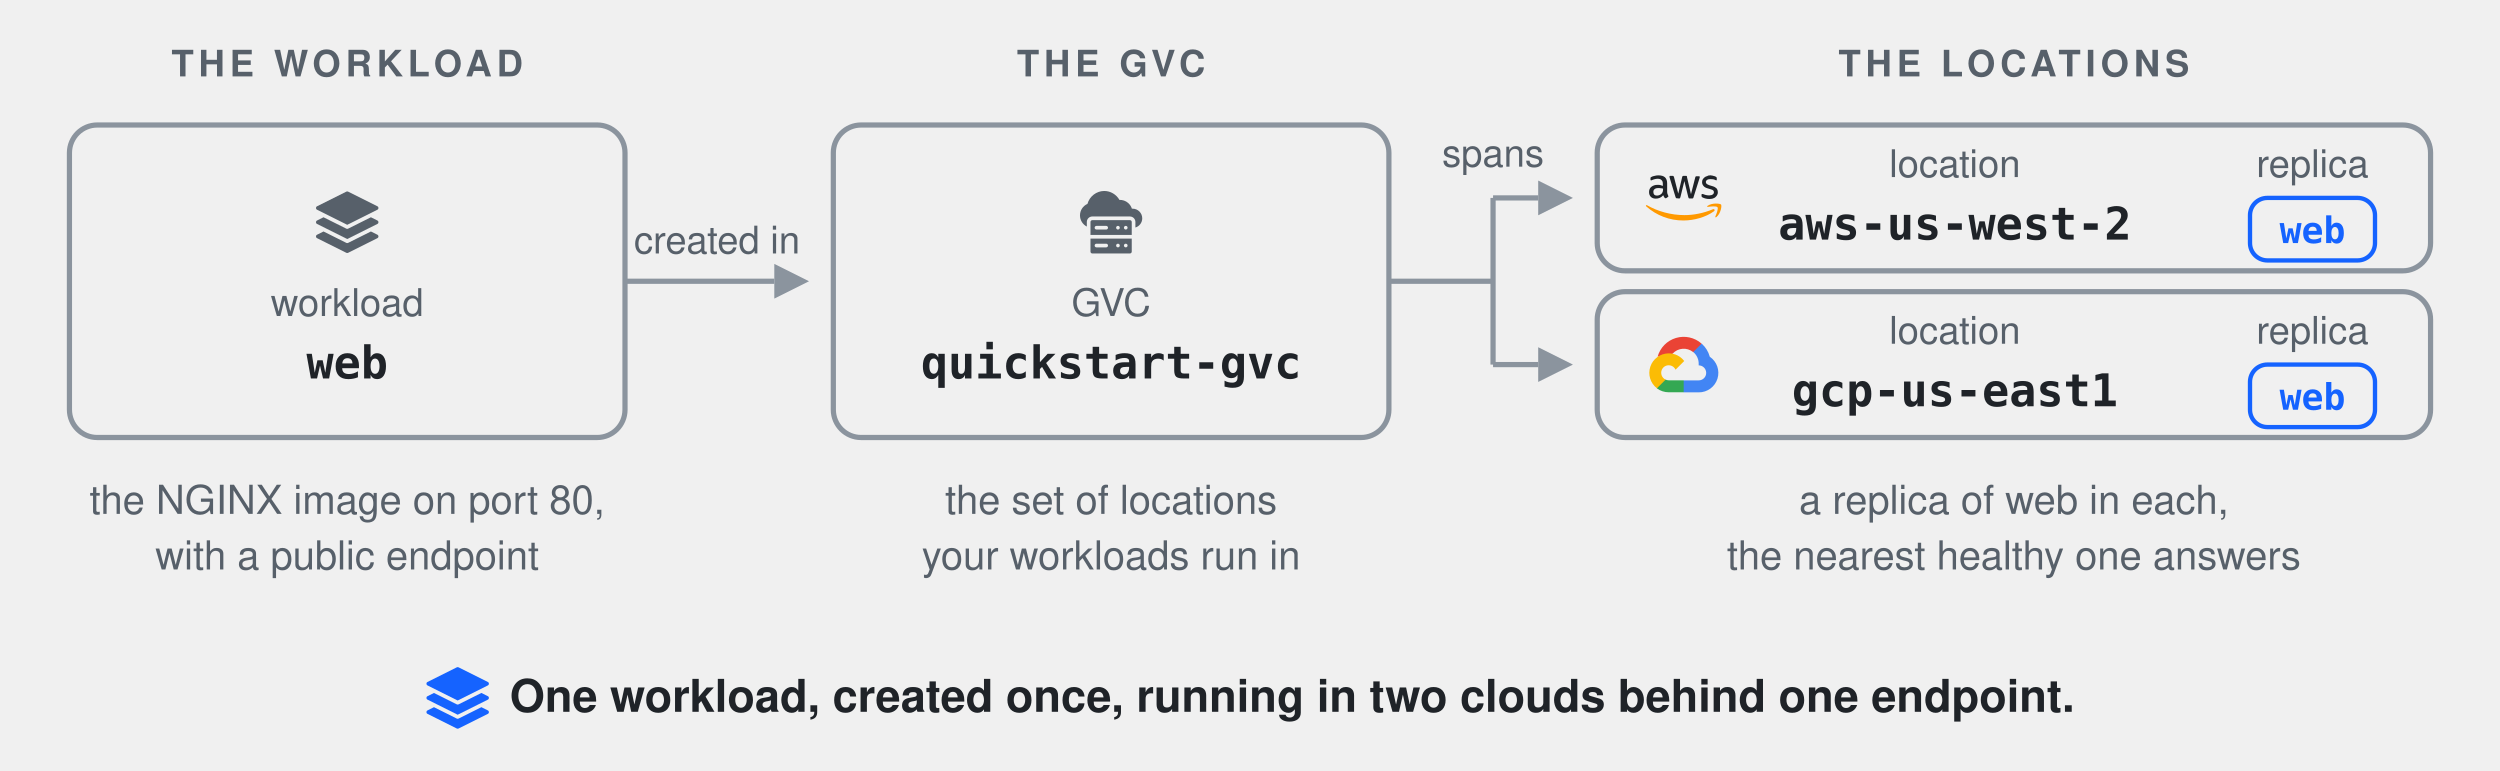
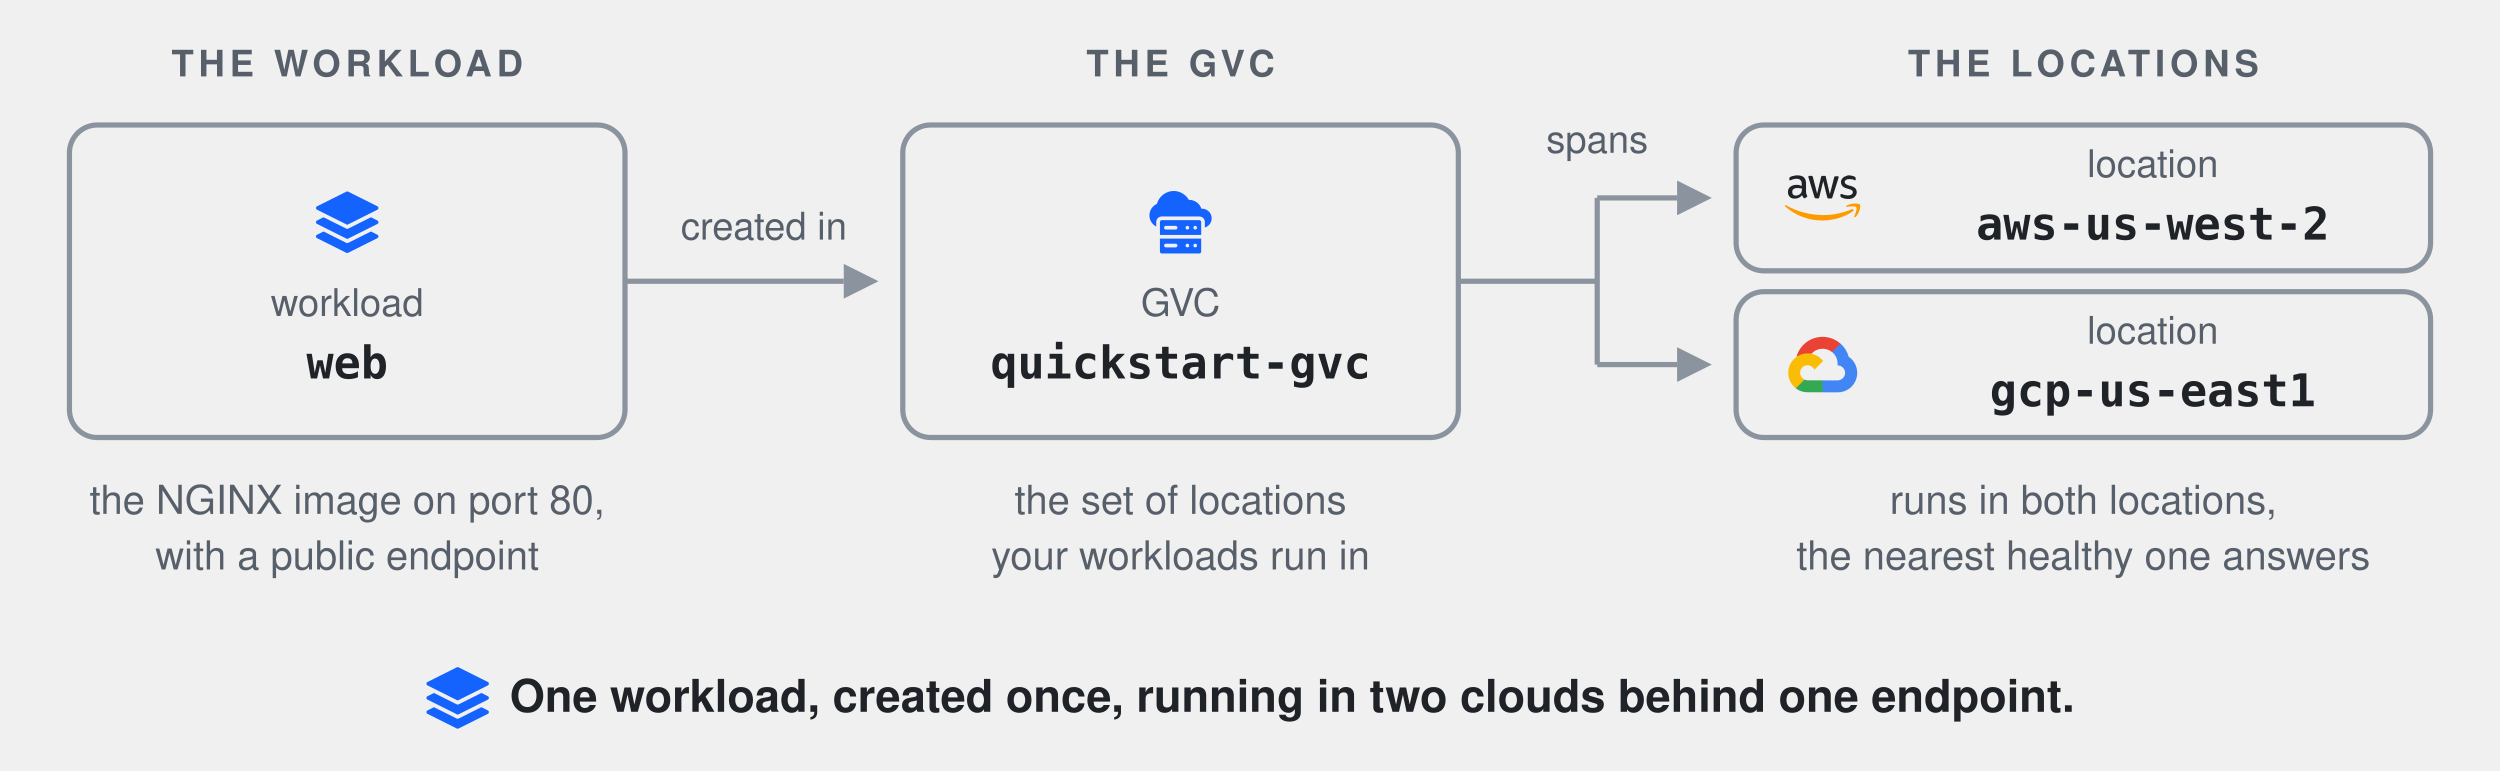
- <svg xmlns="http://www.w3.org/2000/svg" viewBox="0 0 720 222" role="img" aria-label="The workload web is created in the GVC quickstart-gvc, and the GVC spans two locations, aws-us-west-2 on AWS and gcp-us-east1 on Google Cloud, with a replica of web in each. One workload, created once, running in two clouds behind one endpoint.">
+ <svg xmlns="http://www.w3.org/2000/svg" viewBox="0 0 720 222" role="img" aria-label="The workload web is created in the GVC quickstart-gvc, and the GVC spans two locations, aws-us-west-2 on AWS and gcp-us-east1 on Google Cloud. One workload, created once, running in two clouds behind one endpoint.">
  <style>
  .box{fill:none;stroke:#8b949e;stroke-width:1.5}
  .lbl{fill:#57606a;font:600 10.5px ui-sans-serif,-apple-system,"Segoe UI",Helvetica,Arial,sans-serif;letter-spacing:1.4px}
  .kind{fill:#57606a;font:400 11px ui-sans-serif,-apple-system,"Segoe UI",Helvetica,Arial,sans-serif}
  .val{fill:#1f2328;font:600 13px SFMono-Regular,Menlo,Consolas,monospace}
  .vals{fill:#1f2328;font:600 12px SFMono-Regular,Menlo,Consolas,monospace}
  .sub{fill:#57606a;font:400 11.5px ui-sans-serif,-apple-system,"Segoe UI",Helvetica,Arial,sans-serif}
  .sum{fill:#1f2328;font:600 13px ui-sans-serif,-apple-system,"Segoe UI",Helvetica,Arial,sans-serif}
-   .chp{fill:#1563ff;font:600 10.5px SFMono-Regular,Menlo,Consolas,monospace}
-   .chipbox{fill:none;stroke:#1563ff;stroke-width:1.25}
  .line{stroke:#8b949e;stroke-width:1.5;fill:none}
  .head{fill:#8b949e}
-   .ico{fill:#57606a}
+   .ico{fill:#1563ff}
  .icop{fill:#1563ff}
-   .pulse{stroke:#57606a;stroke-width:2;fill:none;stroke-linecap:round;stroke-linejoin:round}
+   .pulse{stroke:#1563ff;stroke-width:2;fill:none;stroke-linecap:round;stroke-linejoin:round}
  .awsl{fill:#1f2328}
  .badge{fill:#1563ff}
  .badget{fill:#ffffff;font:700 11px ui-sans-serif,-apple-system,"Segoe UI",Helvetica,Arial,sans-serif}
  @media (prefers-color-scheme:dark){
    .box{stroke:#6e7681}
    .lbl,.kind,.sub{fill:#9198a1}
    .val,.vals,.sum{fill:#e6edf3}
-     .chp{fill:#64a5ef}
-     .chipbox{stroke:#64a5ef}
    .line{stroke:#6e7681}
    .head{fill:#6e7681}
-     .ico{fill:#9198a1}
-     .pulse{stroke:#9198a1}
+     .ico{fill:#64a5ef}
+     .pulse{stroke:#64a5ef}
    .icop{fill:#64a5ef}
    .awsl{fill:#e6edf3}
  }
</style>
  <text x="100" y="22" class="lbl" text-anchor="middle">THE WORKLOAD</text>
-   <text x="320" y="22" class="lbl" text-anchor="middle">THE GVC</text>
-   <text x="580" y="22" class="lbl" text-anchor="middle">THE LOCATIONS</text>
+   <text x="340" y="22" class="lbl" text-anchor="middle">THE GVC</text>
+   <text x="600" y="22" class="lbl" text-anchor="middle">THE LOCATIONS</text>
  <rect x="20" y="36" width="160" height="90" rx="8" class="box" />
  <g class="ico" transform="translate(91.000,55.000) scale(0.03515)">
    <path d="m263.085 425.468c-2.215 1.108-4.626 1.661-7.038 1.661-2.411 0-4.823-.554-7.038-1.661l-187.143-93.572-53.166 26.583c-11.599 5.8-11.599 22.353 0 28.152l240.309 120.155c4.431 2.215 9.646 2.215 14.076 0l240.309-120.155c11.599-5.8 11.599-22.353 0-28.152l-53.166-26.583z" />
    <path d="m263.085 308.959c-2.215 1.108-4.626 1.661-7.038 1.661-2.411 0-4.823-.554-7.038-1.661l-187.143-93.571-53.166 26.583c-11.599 5.8-11.599 22.353 0 28.152l247.347 123.674 247.347-123.674c11.599-5.8 11.599-22.353 0-28.152l-53.166-26.583z" />
    <path d="m503.394 125.462-240.309-120.155c-4.431-2.215-9.646-2.215-14.076 0l-240.309 120.155c-11.599 5.8-11.599 22.353 0 28.152l247.347 123.674 247.347-123.674c11.6-5.799 11.6-22.352 0-28.152z" />
  </g>
  <text x="100.0" y="91" class="kind" text-anchor="middle">workload</text>
  <text x="100.0" y="109" class="val" text-anchor="middle">web</text>
-   <path class="line" d="M180 81 H223" />
-   <path class="head" d="M233 81 L223 76 L223 86 Z" />
-   <text x="206.5" y="73" class="kind" text-anchor="middle">created in</text>
-   <rect x="240" y="36" width="160" height="90" rx="8" class="box" />
-   <g class="ico" transform="translate(311.000,55.000) scale(0.035156)">
-     <path d="m432 145c-1.904 0-3.803.068-5.694.203-5.7-18.177-16.413-34.576-31.023-47.19-19.639-16.957-45.07-25.904-71.086-24.942-25.498-44.711-73.167-73.071-124.197-73.071-64.102 0-120.825 44.057-137.853 105.863-36.893 16.4-61.147 53.241-61.147 94.137 0 39.874 22.775 74.526 56 91.636v-37.636c0-24.813 20.187-45 45-45h308c24.814 0 45 20.187 45 45v45.569c32.376-9.873 56-40.006 56-75.569 0-43.561-35.44-79-79-79z" />
-     <path d="m410 239h-308c-8.284 0-15 6.716-15 15v105.944h338v-105.944c0-8.284-6.717-15-15-15zm-194.385 77h-79.615c-8.284 0-15-6.716-15-15s6.716-15 15-15h79.615c8.283 0 15 6.716 15 15s-6.717 15-15 15zm96.385-.144c-8.284 0-15-6.716-15-15s6.716-15 15-15c8.283 0 15 6.716 15 15s-6.717 15-15 15zm64 0c-8.284 0-15-6.716-15-15s6.716-15 15-15c8.283 0 15 6.716 15 15s-6.717 15-15 15z" />
-     <path d="m87 497c0 8.284 6.716 15 15 15h308c8.283 0 15-6.716 15-15v-107.056h-338zm289-65c8.283 0 15 6.716 15 15s-6.717 15-15 15c-8.284 0-15-6.716-15-15s6.716-15 15-15zm-64 0c8.283 0 15 6.716 15 15s-6.717 15-15 15c-8.284 0-15-6.716-15-15s6.716-15 15-15zm-176 0h79.615c8.283 0 15 6.716 15 15s-6.717 15-15 15h-79.615c-8.284 0-15-6.716-15-15s6.716-15 15-15z" />
+   <path class="line" d="M180 81 H243" />
+   <path class="head" d="M253 81 L243 76 L243 86 Z" />
+   <text x="220" y="69" class="kind" text-anchor="middle">created in</text>
+   <g transform="translate(20,0)">
+     <rect x="240" y="36" width="160" height="90" rx="8" class="box" />
+     <g class="ico" transform="translate(311.000,55.000) scale(0.035156)">
+       <path d="m432 145c-1.904 0-3.803.068-5.694.203-5.7-18.177-16.413-34.576-31.023-47.19-19.639-16.957-45.07-25.904-71.086-24.942-25.498-44.711-73.167-73.071-124.197-73.071-64.102 0-120.825 44.057-137.853 105.863-36.893 16.4-61.147 53.241-61.147 94.137 0 39.874 22.775 74.526 56 91.636v-37.636c0-24.813 20.187-45 45-45h308c24.814 0 45 20.187 45 45v45.569c32.376-9.873 56-40.006 56-75.569 0-43.561-35.44-79-79-79z" />
+       <path d="m410 239h-308c-8.284 0-15 6.716-15 15v105.944h338v-105.944c0-8.284-6.717-15-15-15zm-194.385 77h-79.615c-8.284 0-15-6.716-15-15s6.716-15 15-15h79.615c8.283 0 15 6.716 15 15s-6.717 15-15 15zm96.385-.144c-8.284 0-15-6.716-15-15s6.716-15 15-15c8.283 0 15 6.716 15 15s-6.717 15-15 15zm64 0c-8.284 0-15-6.716-15-15s6.716-15 15-15c8.283 0 15 6.716 15 15s-6.717 15-15 15z" />
+       <path d="m87 497c0 8.284 6.716 15 15 15h308c8.283 0 15-6.716 15-15v-107.056h-338zm289-65c8.283 0 15 6.716 15 15s-6.717 15-15 15c-8.284 0-15-6.716-15-15s6.716-15 15-15zm-64 0c8.283 0 15 6.716 15 15s-6.717 15-15 15c-8.284 0-15-6.716-15-15s6.716-15 15-15zm-176 0h79.615c8.283 0 15 6.716 15 15s-6.717 15-15 15h-79.615c-8.284 0-15-6.716-15-15s6.716-15 15-15z" />
+     </g>
+     <text x="320.0" y="91" class="kind" text-anchor="middle">GVC</text>
+     <text x="320.0" y="109" class="val" text-anchor="middle">quickstart-gvc</text>
  </g>
-   <text x="320.0" y="91" class="kind" text-anchor="middle">GVC</text>
-   <text x="320.0" y="109" class="val" text-anchor="middle">quickstart-gvc</text>
-   <path class="line" d="M400 81 H430" />
-   <path class="line" d="M430 57 V105" />
-   <path class="line" d="M430 57 H443" />
-   <path class="head" d="M453 57 L443 52 L443 62 Z" />
-   <path class="line" d="M430 105 H443" />
-   <path class="head" d="M453 105 L443 100 L443 110 Z" />
-   <text x="430" y="48" class="kind" text-anchor="middle">spans</text>
-   <rect x="460" y="36" width="240" height="42" rx="8" class="box" />
-   <g transform="translate(474,50.5) scale(0.5159)">
-     <path class="awsl" d="M11.9 9.2c0 .5.1.9.2 1.2.1.3.3.6.4 1 .1.1.1.2.1.3s-.1.3-.3.4l-.9.6c-.1.1-.3.1-.4.1-.1 0-.3-.1-.4-.2-.2-.2-.4-.4-.5-.7-.1-.2-.3-.5-.4-.8A5.16 5.16 0 015.6 13c-1.2 0-2.1-.3-2.8-1s-1-1.6-1-2.7c0-1.2.4-2.2 1.3-2.9s2-1.1 3.4-1.1c.5 0 1 0 1.5.1.5.2 1 .3 1.5.5v-1c0-1.1-.2-1.8-.7-2.2-.4-.5-1.1-.8-2.2-.8-.5 0-1 .1-1.5.2s-1 .3-1.5.5c-.2.1-.4.2-.5.2h-.2c-.2 0-.3-.1-.3-.4v-.7c0-.2 0-.4.1-.5 0-.1.2-.2.4-.3C3.6.6 4.2.4 4.9.3 5.5.1 6.2 0 7 0c1.7 0 2.9.4 3.7 1.1.8.8 1.2 1.9 1.2 3.4v4.7zm-5.7 2.1c.5 0 .9-.1 1.4-.3s1-.5 1.3-.9c.2-.3.4-.6.5-.9.1-.3.2-.7.2-1.2v-.6c-.4-.1-.9-.2-1.3-.2-.5-.1-.9-.1-1.3-.1-1 0-1.7.2-2.1.6-.5.3-.7.9-.7 1.6s.2 1.1.5 1.5c.3.3.8.5 1.5.5zm11.2 1.5c-.3 0-.4 0-.5-.1s-.2-.3-.3-.5L13.3 1.3c-.1-.3-.1-.5-.1-.6 0-.2.1-.4.3-.4h1.4c.3 0 .4 0 .5.1s.2.3.3.5l2.4 9.3L20.3.9c.1-.3.2-.5.3-.5.1-.1.3-.1.6-.1h1.1c.3 0 .4 0 .6.1 0 .2.1.4.1.7l2.2 9.4 2.4-9.4c.1-.3.2-.5.3-.5.1-.1.3-.1.5-.1h1.3c.2 0 .4.1.4.4v.2c0 .1 0 .2-.1.4l-3.4 10.8c-.1.3-.2.5-.3.5-.1.1-.3.1-.5.1h-1.2c-.3 0-.4 0-.6-.1-.1-.1-.2-.3-.3-.6l-2.2-9-2.2 9c-.1.3-.2.5-.3.6-.1.1-.3.1-.6.1l-1-.1zm18 .4a8.33 8.33 0 01-3.8-.9c-.2-.1-.4-.3-.4-.4-.1-.1-.1-.3-.1-.4v-.7c0-.3.1-.4.3-.4h.3c.1 0 .2.1.4.1.5.2 1 .4 1.5.5.6.1 1.1.2 1.7.2.9 0 1.6-.2 2-.5.5-.3.7-.8.7-1.3 0-.4-.1-.7-.4-1-.2-.2-.6-.4-1.3-.6l-2-.6c-1-.3-1.8-.8-2.2-1.4-.5-.6-.7-1.3-.7-2 0-.6.1-1.1.4-1.6.3-.4.6-.8 1-1.1.4-.3.9-.6 1.5-.7.4-.3 1-.4 1.6-.4.3 0 .6 0 .9.1.3 0 .6.1.9.2.3.1.5.1.8.2s.4.2.6.3c.2.1.3.2.4.4.1.1.1.3.1.5v.7c0 .3-.1.4-.3.4-.1 0-.3-.1-.5-.2-.8-.4-1.7-.5-2.7-.5-.8 0-1.4.1-1.9.4-.4.3-.7.7-.7 1.2 0 .4.1.7.4 1 .3.3.8.5 1.5.8l2 .6c1 .3 1.7.8 2.2 1.3.4.6.6 1.2.6 2 0 .6-.1 1.1-.4 1.6a4 4 0 01-1 1.2c-.4.4-1 .6-1.6.8-.4.1-1 .2-1.8.2z" />
-     <path fill="#f90" fill-rule="evenodd" clip-rule="evenodd" d="M38.1 20c-4.6 3.4-11.3 5.2-17.1 5.2A31 31 0 01.2 17.3c-.4-.4 0-.9.5-.6 5.9 3.4 13.3 5.5 20.9 5.5 5.1 0 10.7-1.1 15.9-3.3.7-.3 1.3.5.6 1.1z" />
-     <path fill="#f90" fill-rule="evenodd" clip-rule="evenodd" d="M40 17.8c-.6-.8-3.9-.4-5.4-.2-.4.1-.5-.3-.1-.6 2.6-1.8 7-1.3 7.5-.7.5.6-.1 5-2.6 7-.4.3-.7.2-.6-.3.6-1.3 1.8-4.5 1.2-5.2z" />
+   <path class="line" d="M420 81 H460" />
+   <path class="line" d="M460 57 V105" />
+   <path class="line" d="M460 57 H483" />
+   <path class="head" d="M493 57 L483 52 L483 62 Z" />
+   <path class="line" d="M460 105 H483" />
+   <path class="head" d="M493 105 L483 100 L483 110 Z" />
+   <text x="460" y="44" class="kind" text-anchor="middle">spans</text>
+   <g transform="translate(40,0)">
+     <rect x="460" y="36" width="200" height="42" rx="8" class="box" />
+     <g transform="translate(474,50.5) scale(0.5159)">
+       <path class="awsl" d="M11.9 9.2c0 .5.1.9.2 1.2.1.3.3.6.4 1 .1.1.1.2.1.3s-.1.3-.3.4l-.9.6c-.1.1-.3.1-.4.1-.1 0-.3-.1-.4-.2-.2-.2-.4-.4-.5-.7-.1-.2-.3-.5-.4-.8A5.16 5.16 0 015.6 13c-1.2 0-2.1-.3-2.8-1s-1-1.6-1-2.7c0-1.2.4-2.2 1.3-2.9s2-1.1 3.4-1.1c.5 0 1 0 1.5.1.5.2 1 .3 1.5.5v-1c0-1.1-.2-1.8-.7-2.2-.4-.5-1.1-.8-2.2-.8-.5 0-1 .1-1.5.2s-1 .3-1.5.5c-.2.1-.4.2-.5.2h-.2c-.2 0-.3-.1-.3-.4v-.7c0-.2 0-.4.1-.5 0-.1.2-.2.4-.3C3.6.6 4.2.4 4.9.3 5.5.1 6.2 0 7 0c1.7 0 2.9.4 3.7 1.1.8.8 1.2 1.9 1.2 3.4v4.7zm-5.7 2.1c.5 0 .9-.1 1.4-.3s1-.5 1.3-.9c.2-.3.4-.6.5-.9.1-.3.2-.7.2-1.2v-.6c-.4-.1-.9-.2-1.3-.2-.5-.1-.9-.1-1.3-.1-1 0-1.7.2-2.1.6-.5.3-.7.9-.7 1.6s.2 1.1.5 1.5c.3.3.8.5 1.5.5zm11.2 1.5c-.3 0-.4 0-.5-.1s-.2-.3-.3-.5L13.3 1.3c-.1-.3-.1-.5-.1-.6 0-.2.1-.4.3-.4h1.4c.3 0 .4 0 .5.1s.2.3.3.5l2.4 9.3L20.3.9c.1-.3.2-.5.3-.5.1-.1.3-.1.6-.1h1.1c.3 0 .4 0 .6.1 0 .2.1.4.1.7l2.2 9.4 2.4-9.4c.1-.3.2-.5.3-.5.1-.1.3-.1.5-.1h1.3c.2 0 .4.1.4.4v.2c0 .1 0 .2-.1.4l-3.4 10.8c-.1.3-.2.5-.3.5-.1.1-.3.1-.5.1h-1.2c-.3 0-.4 0-.6-.1-.1-.1-.2-.3-.3-.6l-2.2-9-2.2 9c-.1.3-.2.5-.3.6-.1.1-.3.1-.6.1l-1-.1zm18 .4a8.33 8.33 0 01-3.8-.9c-.2-.1-.4-.3-.4-.4-.1-.1-.1-.3-.1-.4v-.7c0-.3.1-.4.3-.4h.3c.1 0 .2.1.4.1.5.2 1 .4 1.5.5.6.1 1.1.2 1.7.2.9 0 1.6-.2 2-.5.5-.3.7-.8.7-1.3 0-.4-.1-.7-.4-1-.2-.2-.6-.4-1.3-.6l-2-.6c-1-.3-1.8-.8-2.2-1.4-.5-.6-.7-1.3-.7-2 0-.6.1-1.1.4-1.6.3-.4.6-.8 1-1.1.4-.3.9-.6 1.5-.7.4-.3 1-.4 1.6-.4.3 0 .6 0 .9.1.3 0 .6.1.9.2.3.1.5.1.8.2s.4.2.6.3c.2.1.3.2.4.4.1.1.1.3.1.5v.7c0 .3-.1.4-.3.4-.1 0-.3-.1-.5-.2-.8-.4-1.7-.5-2.7-.5-.8 0-1.4.1-1.9.4-.4.3-.7.7-.7 1.2 0 .4.1.7.4 1 .3.3.8.5 1.5.8l2 .6c1 .3 1.7.8 2.2 1.3.4.6.6 1.2.6 2 0 .6-.1 1.1-.4 1.6a4 4 0 01-1 1.2c-.4.4-1 .6-1.6.8-.4.1-1 .2-1.8.2z" />
+       <path fill="#f90" fill-rule="evenodd" clip-rule="evenodd" d="M38.1 20c-4.6 3.4-11.3 5.2-17.1 5.2A31 31 0 01.2 17.3c-.4-.4 0-.9.5-.6 5.9 3.4 13.3 5.5 20.9 5.5 5.1 0 10.7-1.1 15.9-3.3.7-.3 1.3.5.6 1.1z" />
+       <path fill="#f90" fill-rule="evenodd" clip-rule="evenodd" d="M40 17.8c-.6-.8-3.9-.4-5.4-.2-.4.1-.5-.3-.1-.6 2.6-1.8 7-1.3 7.5-.7.5.6-.1 5-2.6 7-.4.3-.7.2-.6-.3.6-1.3 1.8-4.5 1.2-5.2z" />
+     </g>
+     <text x="580" y="51" class="kind" text-anchor="middle">location</text>
+     <text x="580" y="69" class="val" text-anchor="middle">aws-us-west-2</text>
+     <rect x="460" y="84" width="200" height="42" rx="8" class="box" />
+     <g transform="translate(475,97) scale(0.1162)">
+       <path fill="#ea4335" d="M108.6 37.9h5.2L128.7 23l.7-6.3A67 67 0 0020.6 49.3c1.7-.7 3.5-.8 5.2-.3l29.7-4.9s1.5-2.5 2.3-2.4a37.2 37.2 0 0150.8-3.9z" />
+       <path fill="#4285f4" d="M149.9 49.4a66.8 66.8 0 00-20.2-32.6l-20.9 20.9a37.2 37.2 0 0113.6 29.4v3.7a18.6 18.6 0 110 37.2H85.3l-3.7 3.8V134l3.7 3.7h37.2a48.3 48.3 0 0027.4-88.3z" />
+       <path fill="#34a853" d="M48 137.5h37.2v-29.7H48c-2.7 0-5.3-.6-7.7-1.7l-5.2 1.6-15 14.9-1.3 5.2a49 49 0 0029.2 9.7z" />
+       <path fill="#fbbc05" d="M48 41a48.3 48.3 0 00-29.1 86.6l21.5-21.5c-9.3-4.2-13.5-15.2-9.3-24.6a18.6 18.6 0 0133.9 0L86.5 60A48 48 0 0048 41z" />
+     </g>
+     <text x="580" y="99" class="kind" text-anchor="middle">location</text>
+     <text x="580" y="117" class="val" text-anchor="middle">gcp-us-east1</text>
  </g>
-   <text x="563" y="51" class="kind" text-anchor="middle">location</text>
-   <text x="563" y="69" class="val" text-anchor="middle">aws-us-west-2</text>
-   <text x="666" y="51" class="kind" text-anchor="middle">replica</text>
-   <rect x="648.0" y="57" width="36" height="18" rx="5" class="chipbox" />
-   <text x="666" y="70" text-anchor="middle" class="chp">web</text>
-   <rect x="460" y="84" width="240" height="42" rx="8" class="box" />
-   <g transform="translate(475,97) scale(0.1162)">
-     <path fill="#ea4335" d="M108.6 37.9h5.2L128.7 23l.7-6.3A67 67 0 0020.6 49.3c1.7-.7 3.5-.8 5.2-.3l29.7-4.9s1.5-2.5 2.3-2.4a37.2 37.2 0 0150.8-3.9z" />
-     <path fill="#4285f4" d="M149.9 49.4a66.8 66.8 0 00-20.2-32.6l-20.9 20.9a37.2 37.2 0 0113.6 29.4v3.7a18.6 18.6 0 110 37.2H85.3l-3.7 3.8V134l3.7 3.7h37.2a48.3 48.3 0 0027.4-88.3z" />
-     <path fill="#34a853" d="M48 137.5h37.2v-29.7H48c-2.7 0-5.3-.6-7.7-1.7l-5.2 1.6-15 14.9-1.3 5.2a49 49 0 0029.2 9.7z" />
-     <path fill="#fbbc05" d="M48 41a48.3 48.3 0 00-29.1 86.6l21.5-21.5c-9.3-4.2-13.5-15.2-9.3-24.6a18.6 18.6 0 0133.9 0L86.5 60A48 48 0 0048 41z" />
-   </g>
-   <text x="563" y="99" class="kind" text-anchor="middle">location</text>
-   <text x="563" y="117" class="val" text-anchor="middle">gcp-us-east1</text>
-   <text x="666" y="99" class="kind" text-anchor="middle">replica</text>
-   <rect x="648.0" y="105" width="36" height="18" rx="5" class="chipbox" />
-   <text x="666" y="118" text-anchor="middle" class="chp">web</text>
  <text x="100" y="148" class="sub" text-anchor="middle">the NGINX image on port 80,</text>
  <text x="100" y="164" class="sub" text-anchor="middle">with a public endpoint</text>
-   <text x="320" y="148" class="sub" text-anchor="middle">the set of locations</text>
-   <text x="320" y="164" class="sub" text-anchor="middle">your workloads run in</text>
-   <text x="580" y="148" class="sub" text-anchor="middle">a replica of web in each,</text>
-   <text x="580" y="164" class="sub" text-anchor="middle">the nearest healthy one answers</text>
+   <text x="340" y="148" class="sub" text-anchor="middle">the set of locations</text>
+   <text x="340" y="164" class="sub" text-anchor="middle">your workloads run in</text>
+   <text x="600" y="148" class="sub" text-anchor="middle">runs in both locations,</text>
+   <text x="600" y="164" class="sub" text-anchor="middle">the nearest healthy one answers</text>
  <g class="icop" transform="translate(122.810,192.000) scale(0.03515)">
    <path d="m263.085 425.468c-2.215 1.108-4.626 1.661-7.038 1.661-2.411 0-4.823-.554-7.038-1.661l-187.143-93.572-53.166 26.583c-11.599 5.8-11.599 22.353 0 28.152l240.309 120.155c4.431 2.215 9.646 2.215 14.076 0l240.309-120.155c11.599-5.8 11.599-22.353 0-28.152l-53.166-26.583z" />
    <path d="m263.085 308.959c-2.215 1.108-4.626 1.661-7.038 1.661-2.411 0-4.823-.554-7.038-1.661l-187.143-93.571-53.166 26.583c-11.599 5.8-11.599 22.353 0 28.152l247.347 123.674 247.347-123.674c11.599-5.8 11.599-22.353 0-28.152l-53.166-26.583z" />
    <path d="m503.394 125.462-240.309-120.155c-4.431-2.215-9.646-2.215-14.076 0l-240.309 120.155c-11.599 5.8-11.599 22.353 0 28.152l247.347 123.674 247.347-123.674c11.6-5.799 11.6-22.352 0-28.152z" />
  </g>
  <text id="sum" x="146.81" y="205" class="sum">One workload, created once, running in two clouds behind one endpoint.</text>
</svg>
